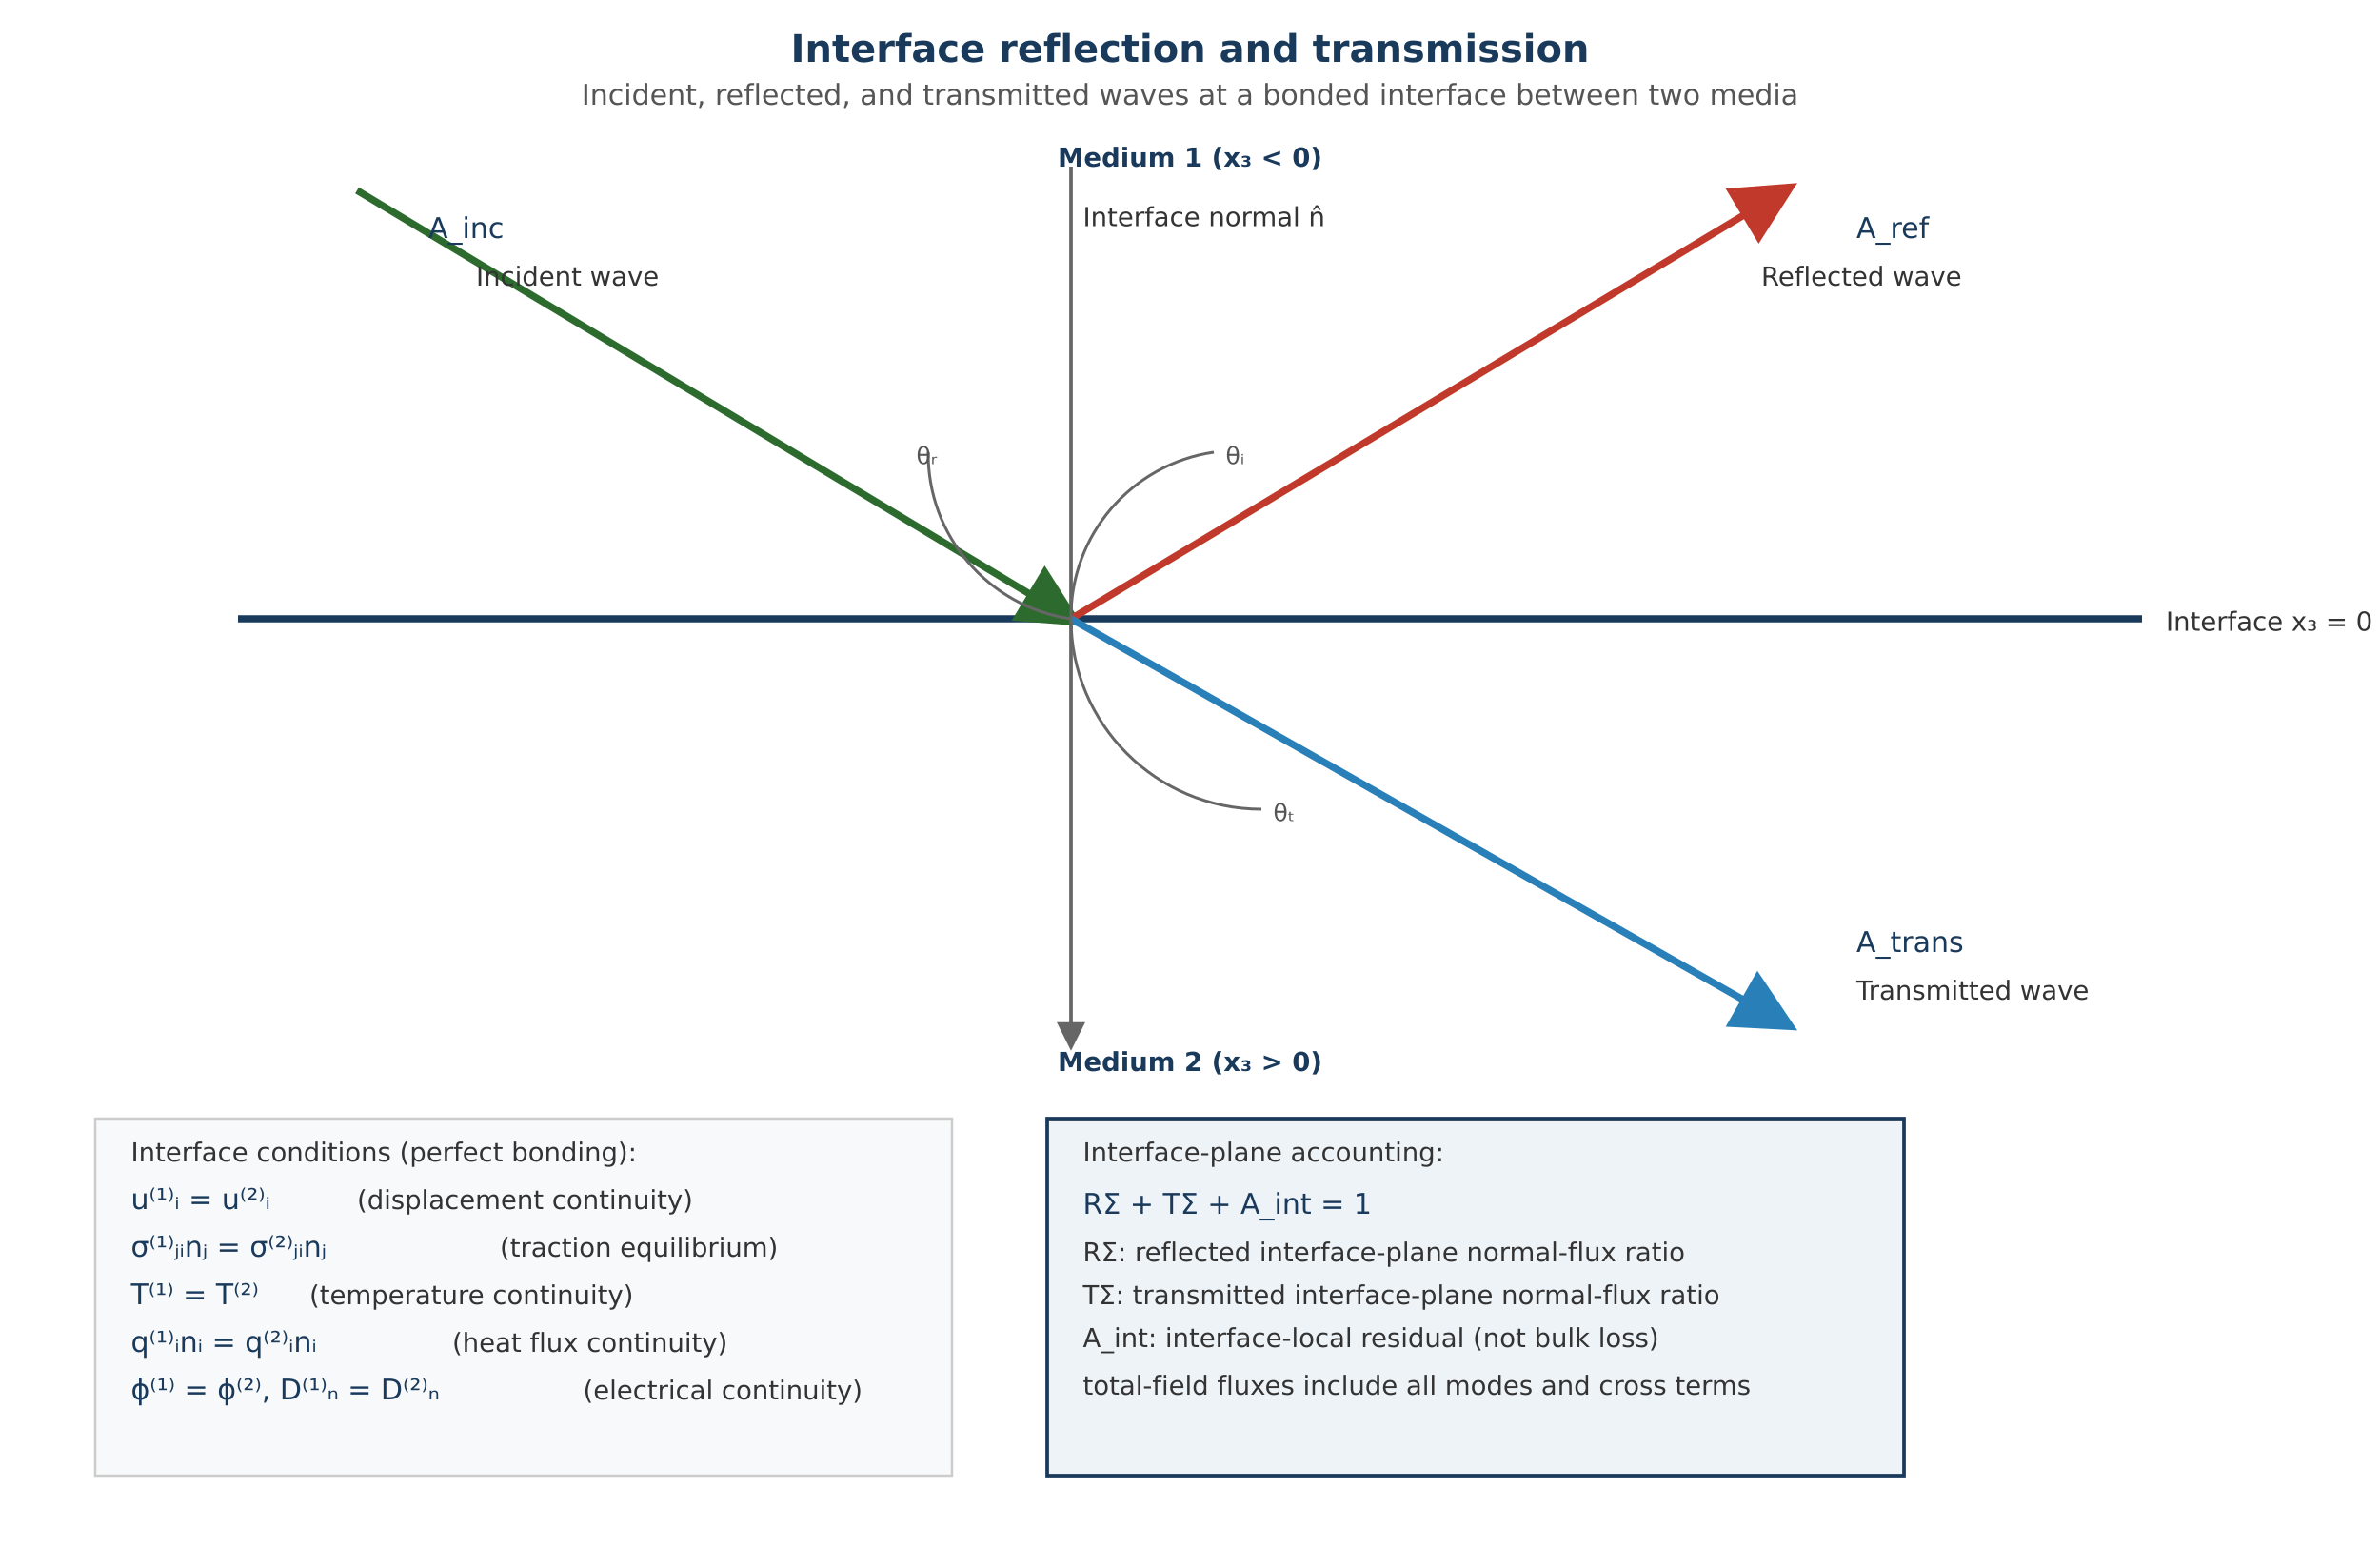
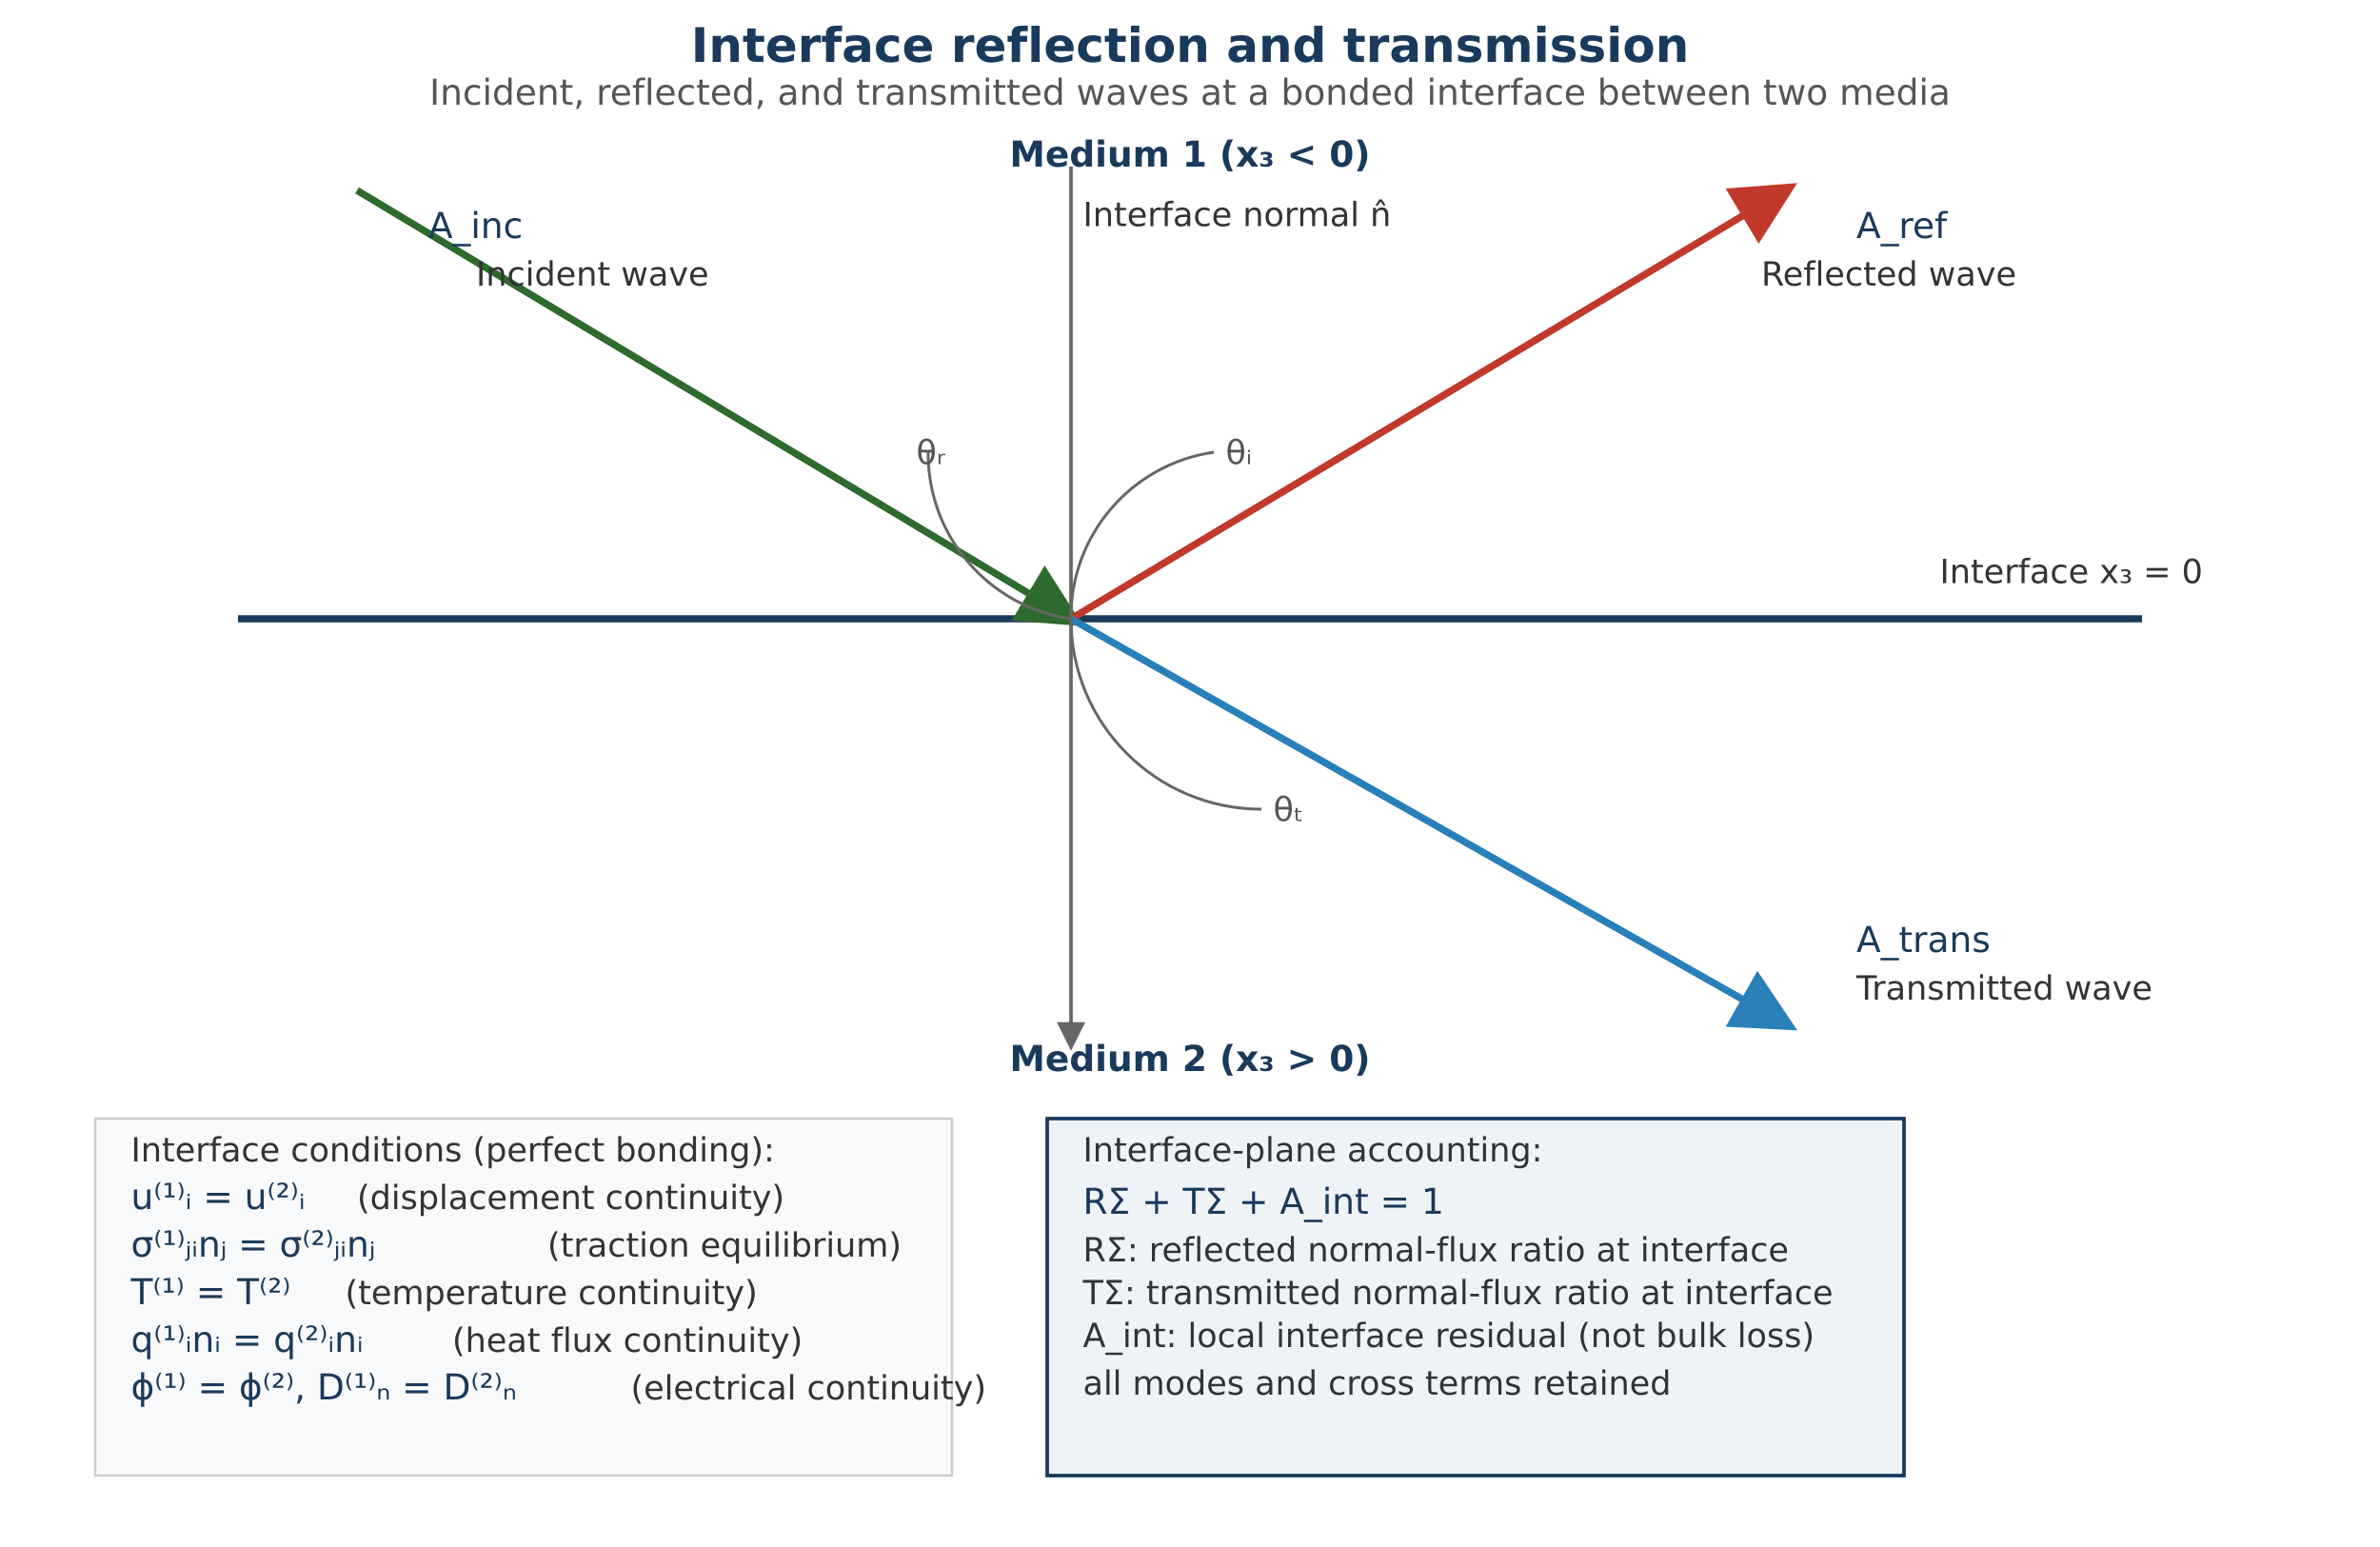
<svg xmlns="http://www.w3.org/2000/svg" width="1000" height="650" viewBox="0 0 1000 650">
  <defs>
    <style>
-       .title { font: 700 16px 'DejaVu Sans', sans-serif; fill: #1a3a5c; }
-       .subtitle { font: 12px 'DejaVu Sans', sans-serif; fill: #555; }
-       .label { font: 11px 'DejaVu Sans', sans-serif; fill: #333; }
-       .math { font: 12px 'DejaVu Sans', monospace; fill: #1a3a5c; }
+       .title { font: 700 20px 'DejaVu Sans', sans-serif; fill: #1a3a5c; }
+       .subtitle { font: 15px 'DejaVu Sans', sans-serif; fill: #555; }
+       .label { font: 14px 'DejaVu Sans', sans-serif; fill: #333; }
+       .math { font: 15px 'DejaVu Sans', monospace; fill: #1a3a5c; }
      .interface { stroke: #1a3a5c; stroke-width: 3; fill: none; }
      .ray-inc { stroke: #2d6a2d; stroke-width: 3; fill: none; marker-end: url(#arrow-inc); }
      .ray-ref { stroke: #c0392b; stroke-width: 3; fill: none; marker-end: url(#arrow-ref); }
      .ray-trans { stroke: #2980b9; stroke-width: 3; fill: none; marker-end: url(#arrow-trans); }
      .normal { stroke: #666; stroke-width: 1.5; fill: #666; marker-end: url(#arrow-normal); }
      .arc { stroke: #666; stroke-width: 1.2; fill: none; }
-       .angle-label { font: 10px 'DejaVu Sans', sans-serif; fill: #555; }
-       .medium { font: 700 11px 'DejaVu Sans', sans-serif; fill: #1a3a5c; }
+       .angle-label { font: 14px 'DejaVu Sans', sans-serif; fill: #555; }
+       .medium { font: 700 15px 'DejaVu Sans', sans-serif; fill: #1a3a5c; }
    </style>
    <marker id="arrow-inc" markerWidth="9" markerHeight="9" refX="7" refY="4.5" orient="auto">
      <polygon points="0,0 9,4.5 0,9" fill="#2d6a2d" />
    </marker>
    <marker id="arrow-ref" markerWidth="9" markerHeight="9" refX="7" refY="4.5" orient="auto">
      <polygon points="0,0 9,4.5 0,9" fill="#c0392b" />
    </marker>
    <marker id="arrow-trans" markerWidth="9" markerHeight="9" refX="7" refY="4.5" orient="auto">
      <polygon points="0,0 9,4.5 0,9" fill="#2980b9" />
    </marker>
    <marker id="arrow-normal" markerWidth="8" markerHeight="8" refX="7" refY="4" orient="auto">
      <polygon points="0,0 8,4 0,8" fill="#666" />
    </marker>
  </defs>
  <rect width="1000" height="650" fill="white" />
  <text x="500" y="26" class="title" text-anchor="middle">Interface reflection and transmission</text>
  <text x="500" y="44" class="subtitle" text-anchor="middle">Incident, reflected, and transmitted waves at a bonded interface between two media</text>
  <line x1="100" y1="260" x2="900" y2="260" class="interface" />
-   <text x="910" y="265" class="label">Interface x₃ = 0</text>
+   <text x="815" y="245" class="label">Interface x₃ = 0</text>
  <text x="500" y="70" class="medium" text-anchor="middle">Medium 1 (x₃ &lt; 0)</text>
  <text x="500" y="450" class="medium" text-anchor="middle">Medium 2 (x₃ &gt; 0)</text>
  <line x1="450" y1="70" x2="450" y2="440" class="normal" />
-   <text x="455" y="95" class="label" font-size="10">Interface normal n̂</text>
+   <text x="455" y="95" class="label" font-size="14">Interface normal n̂</text>
  <path d="M 150 80 L 450 260" class="ray-inc" />
-   <text x="180" y="100" class="math" font-size="12">A_inc</text>
-   <text x="200" y="120" class="label" font-size="10">Incident wave</text>
+   <text x="180" y="100" class="math" font-size="15">A_inc</text>
+   <text x="200" y="120" class="label" font-size="14">Incident wave</text>
  <path d="M 450 260 L 750 80" class="ray-ref" />
-   <text x="780" y="100" class="math" font-size="12">A_ref</text>
-   <text x="740" y="120" class="label" font-size="10">Reflected wave</text>
+   <text x="780" y="100" class="math" font-size="15">A_ref</text>
+   <text x="740" y="120" class="label" font-size="14">Reflected wave</text>
  <path d="M 450 260 L 750 430" class="ray-trans" />
-   <text x="780" y="400" class="math" font-size="12">A_trans</text>
-   <text x="780" y="420" class="label" font-size="10">Transmitted wave</text>
+   <text x="780" y="400" class="math" font-size="15">A_trans</text>
+   <text x="780" y="420" class="label" font-size="14">Transmitted wave</text>
  <path d="M 450 260 A 70 70 0 0 1 510 190" class="arc" />
-   <text x="515" y="195" class="angle-label" font-size="11">θᵢ</text>
+   <text x="515" y="195" class="angle-label" font-size="14">θᵢ</text>
  <path d="M 450 260 A 70 70 0 0 1 390 190" class="arc" />
-   <text x="385" y="195" class="angle-label" font-size="11">θᵣ</text>
+   <text x="385" y="195" class="angle-label" font-size="14">θᵣ</text>
  <path d="M 450 260 A 80 80 0 0 0 530 340" class="arc" />
-   <text x="535" y="345" class="angle-label" font-size="11">θₜ</text>
+   <text x="535" y="345" class="angle-label" font-size="14">θₜ</text>
  <rect x="40" y="470" width="360" height="150" fill="#f8f9fa" stroke="#cccccc" stroke-width="1" />
  <text x="55" y="488" class="label" font-weight="bold">Interface conditions (perfect bonding):</text>
-   <text x="55" y="508" class="math" font-size="10">u⁽¹⁾ᵢ = u⁽²⁾ᵢ</text>
-   <text x="150" y="508" class="label" font-size="10">(displacement continuity)</text>
-   <text x="55" y="528" class="math" font-size="10">σ⁽¹⁾ⱼᵢnⱼ = σ⁽²⁾ⱼᵢnⱼ</text>
-   <text x="210" y="528" class="label" font-size="10">(traction equilibrium)</text>
-   <text x="55" y="548" class="math" font-size="10">T⁽¹⁾ = T⁽²⁾</text>
-   <text x="130" y="548" class="label" font-size="10">(temperature continuity)</text>
-   <text x="55" y="568" class="math" font-size="10">q⁽¹⁾ᵢnᵢ = q⁽²⁾ᵢnᵢ</text>
-   <text x="190" y="568" class="label" font-size="10">(heat flux continuity)</text>
-   <text x="55" y="588" class="math" font-size="10">ϕ⁽¹⁾ = ϕ⁽²⁾, D⁽¹⁾ₙ = D⁽²⁾ₙ</text>
-   <text x="245" y="588" class="label" font-size="10">(electrical continuity)</text>
+   <text x="55" y="508" class="math" font-size="14">u⁽¹⁾ᵢ = u⁽²⁾ᵢ</text>
+   <text x="150" y="508" class="label" font-size="14">(displacement continuity)</text>
+   <text x="55" y="528" class="math" font-size="14">σ⁽¹⁾ⱼᵢnⱼ = σ⁽²⁾ⱼᵢnⱼ</text>
+   <text x="230" y="528" class="label" font-size="14">(traction equilibrium)</text>
+   <text x="55" y="548" class="math" font-size="14">T⁽¹⁾ = T⁽²⁾</text>
+   <text x="145" y="548" class="label" font-size="14">(temperature continuity)</text>
+   <text x="55" y="568" class="math" font-size="14">q⁽¹⁾ᵢnᵢ = q⁽²⁾ᵢnᵢ</text>
+   <text x="190" y="568" class="label" font-size="14">(heat flux continuity)</text>
+   <text x="55" y="588" class="math" font-size="14">ϕ⁽¹⁾ = ϕ⁽²⁾, D⁽¹⁾ₙ = D⁽²⁾ₙ</text>
+   <text x="265" y="588" class="label" font-size="14">(electrical continuity)</text>
  <rect x="440" y="470" width="360" height="150" fill="#eef3f8" stroke="#1a3a5c" stroke-width="1.5" />
  <text x="455" y="488" class="label" font-weight="bold">Interface-plane accounting:</text>
  <text x="455" y="510" class="math" font-size="13">RΣ + TΣ + A_int = 1</text>
-   <text x="455" y="530" class="label" font-size="10">RΣ: reflected interface-plane normal-flux ratio</text>
-   <text x="455" y="548" class="label" font-size="10">TΣ: transmitted interface-plane normal-flux ratio</text>
-   <text x="455" y="566" class="label" font-size="10">A_int: interface-local residual (not bulk loss)</text>
-   <text x="455" y="586" class="label" font-size="10">total-field fluxes include all modes and cross terms</text>
+   <text x="455" y="530" class="label" font-size="14">RΣ: reflected normal-flux ratio at interface</text>
+   <text x="455" y="548" class="label" font-size="14">TΣ: transmitted normal-flux ratio at interface</text>
+   <text x="455" y="566" class="label" font-size="14">A_int: local interface residual (not bulk loss)</text>
+   <text x="455" y="586" class="label" font-size="14">all modes and cross terms retained</text>
</svg>
